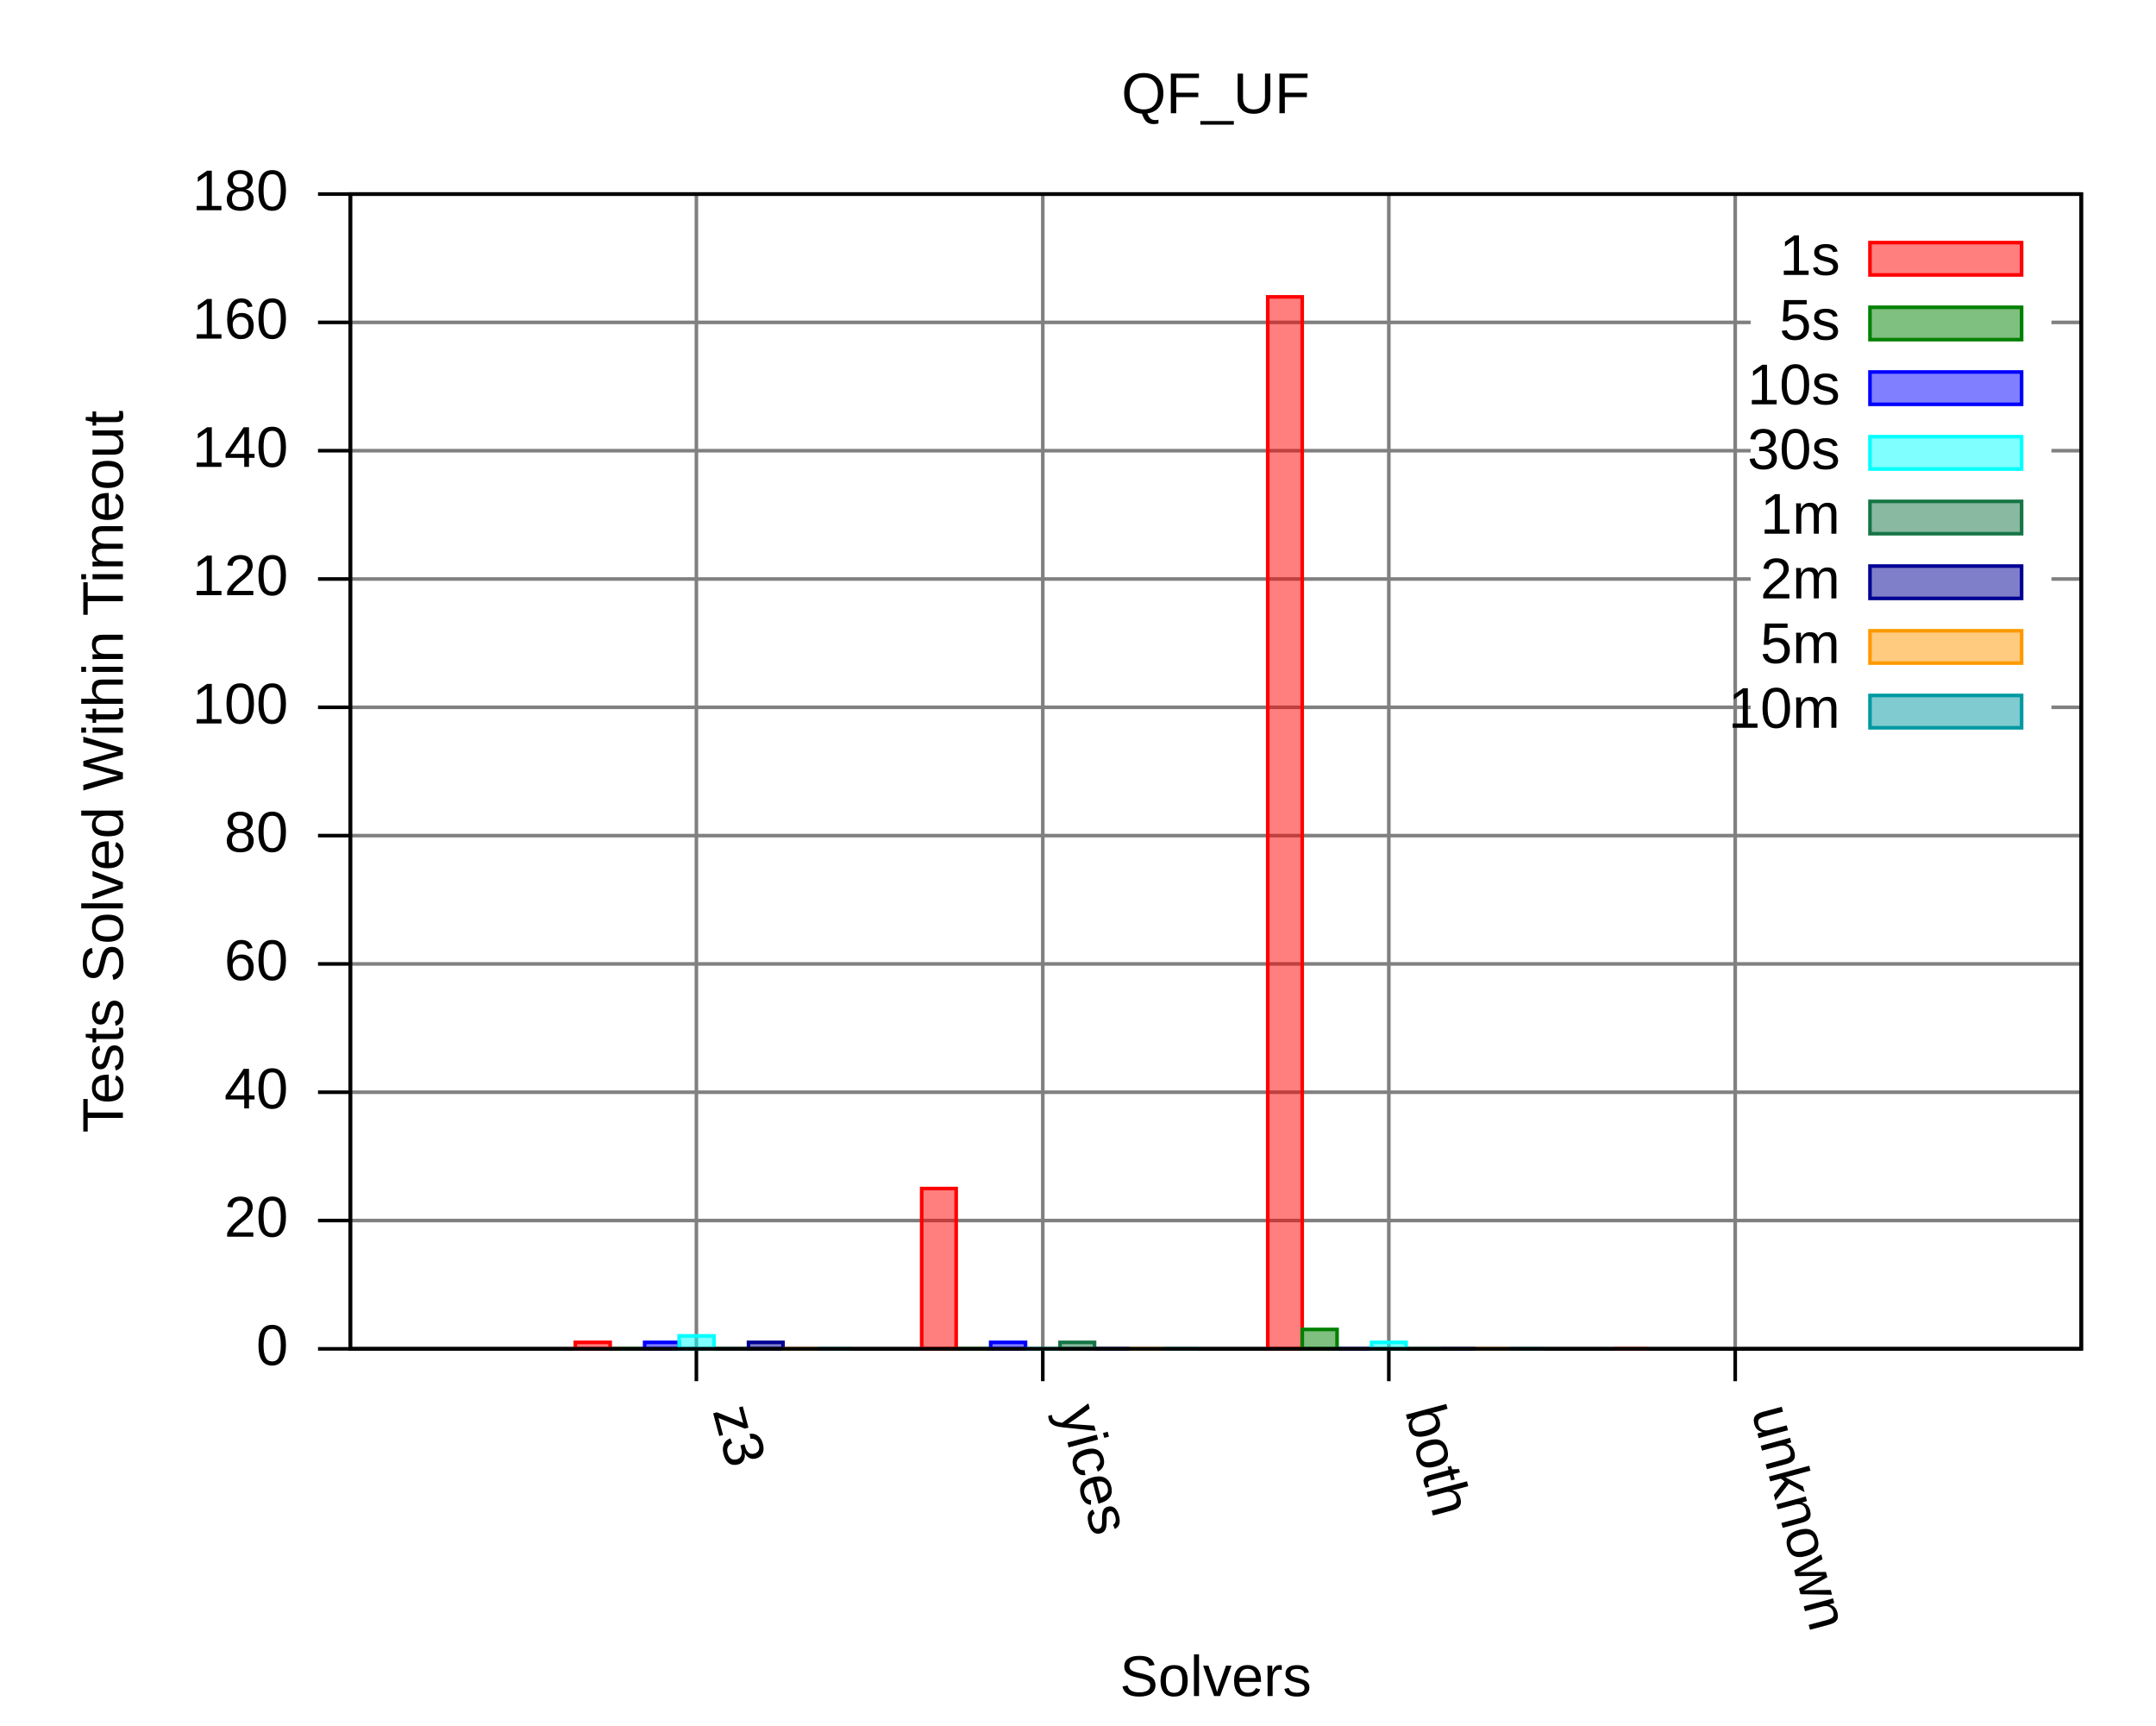
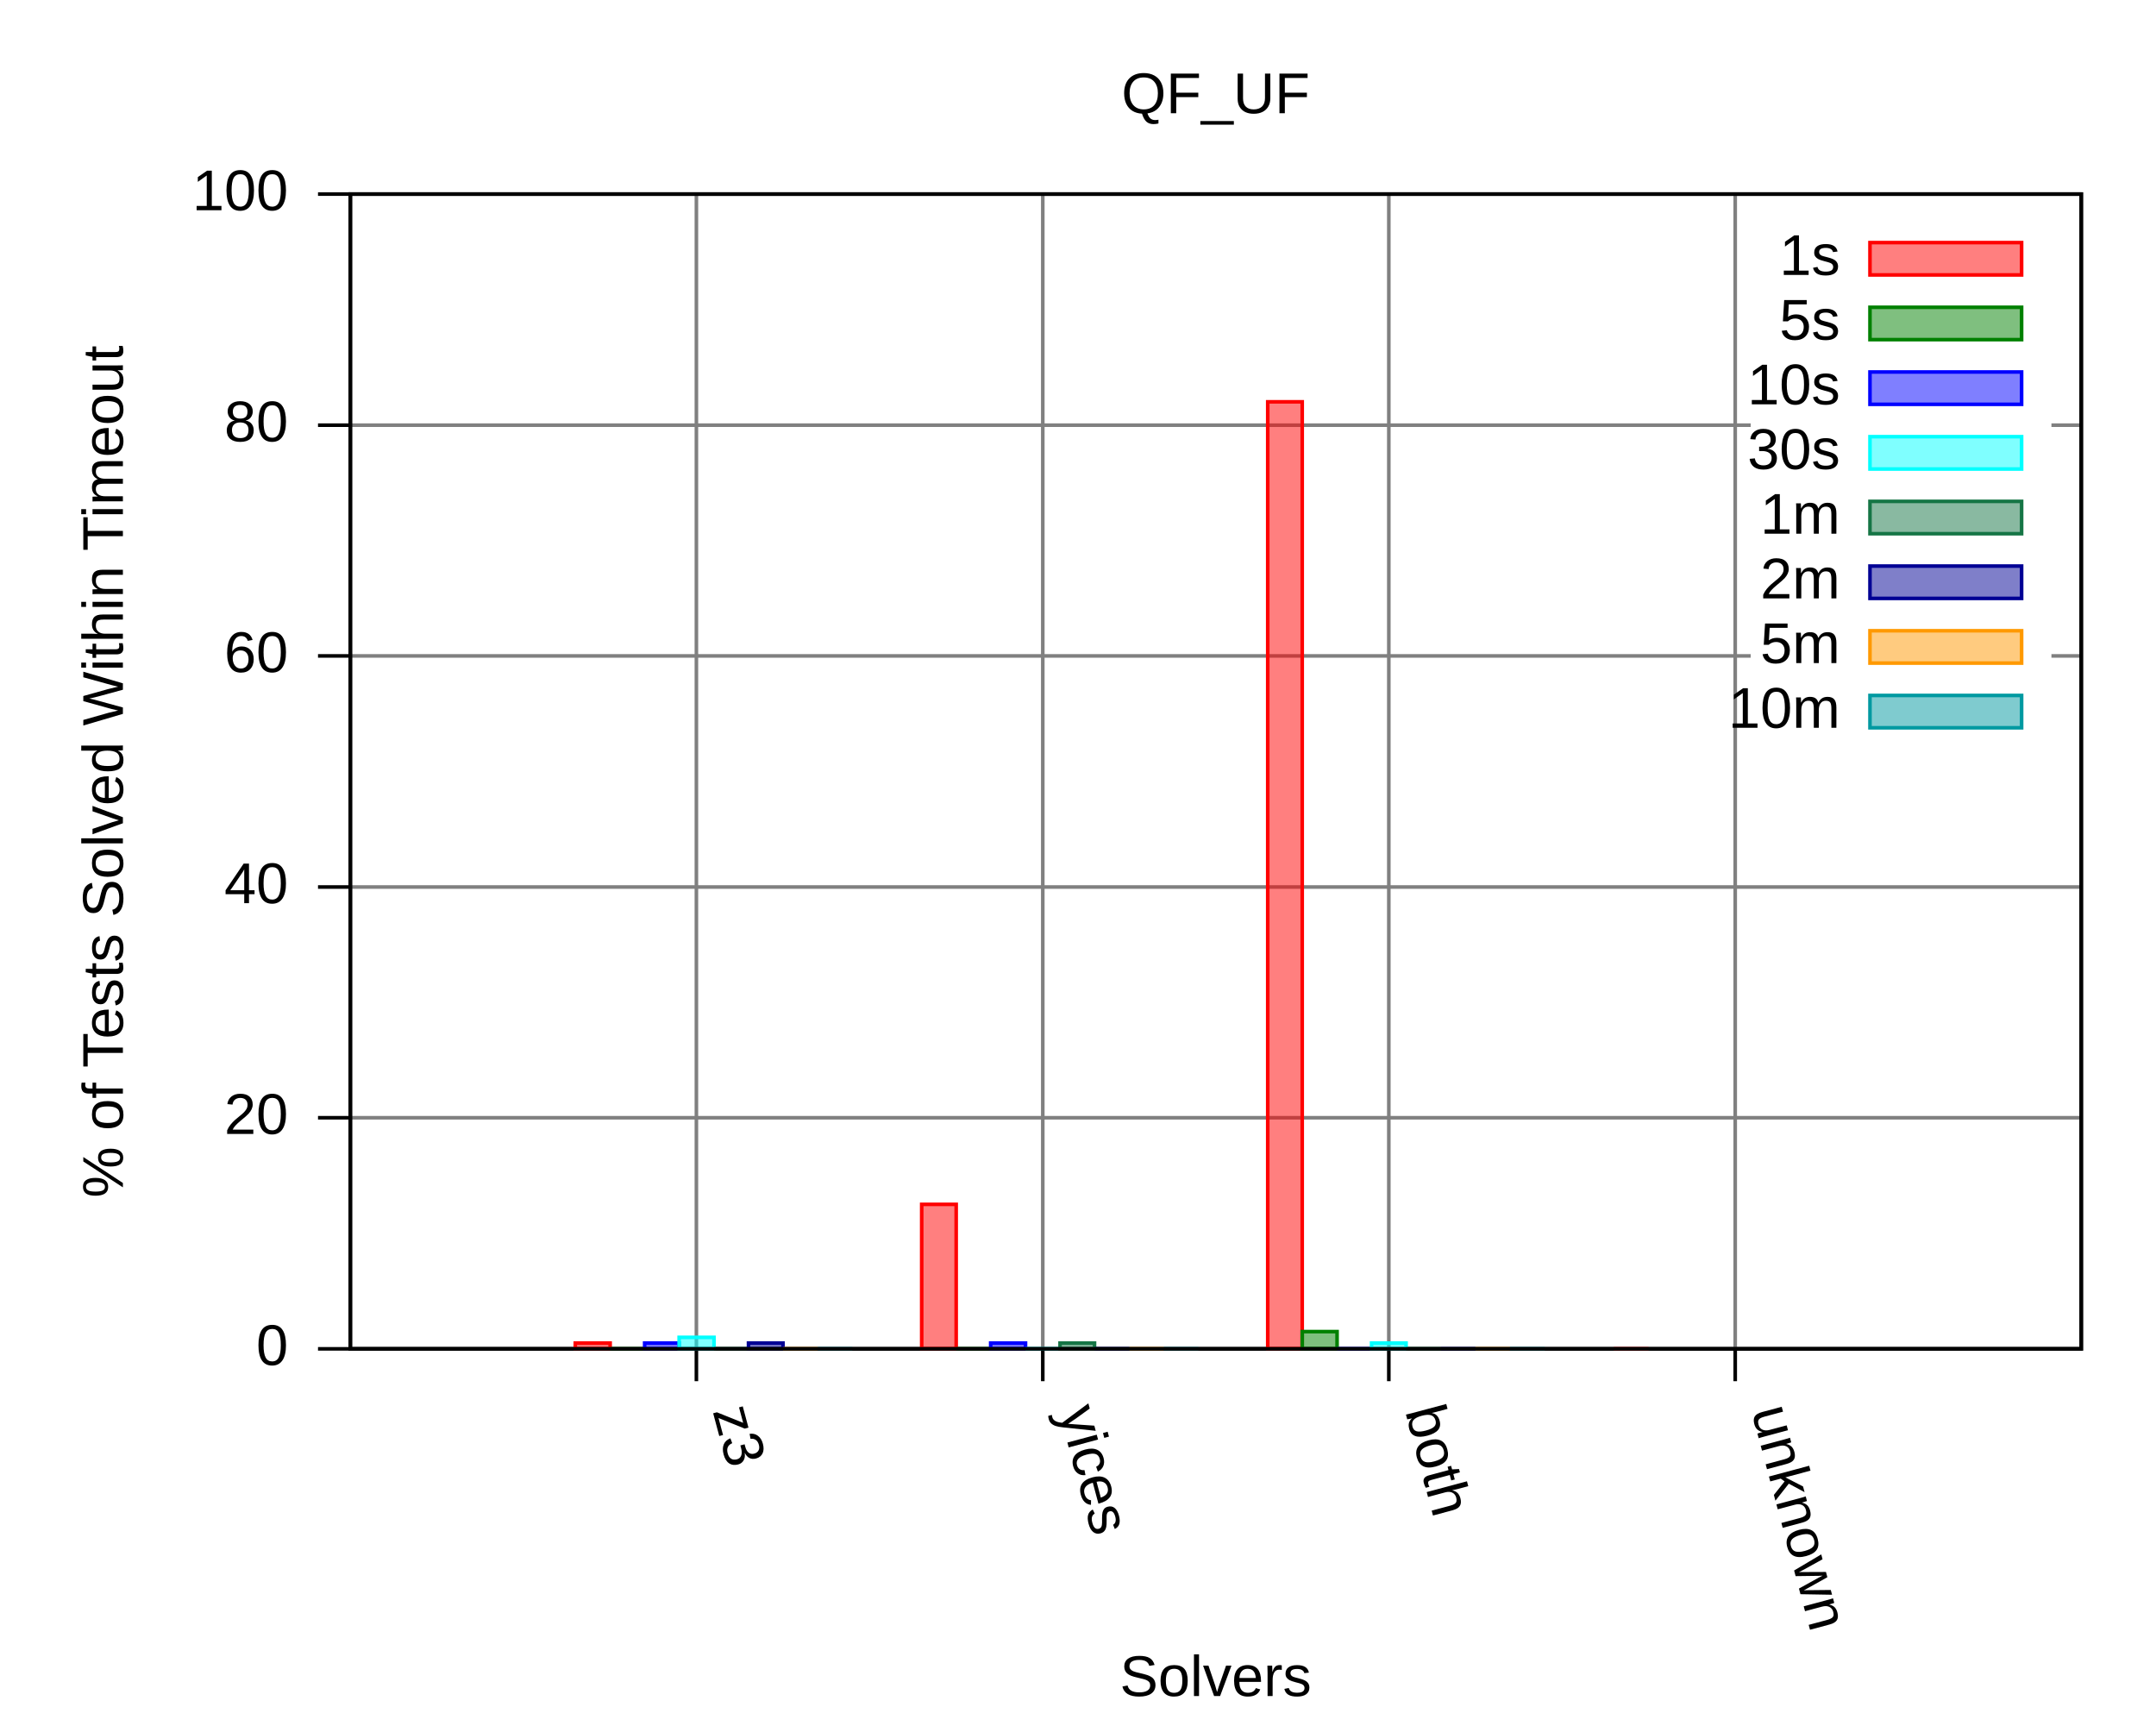
<svg xmlns="http://www.w3.org/2000/svg" xmlns:xlink="http://www.w3.org/1999/xlink" width="600" height="480" viewBox="0 0 600 480">
  <defs>
    <circle id="gpDot" r="0.5" stroke-width="0.5" />
    <path id="gpPt0" stroke-width="0.222" stroke="currentColor" d="M-1,0 h2 M0,-1 v2" />
    <path id="gpPt1" stroke-width="0.222" stroke="currentColor" d="M-1,-1 L1,1 M1,-1 L-1,1" />
    <path id="gpPt2" stroke-width="0.222" stroke="currentColor" d="M-1,0 L1,0 M0,-1 L0,1 M-1,-1 L1,1 M-1,1 L1,-1" />
    <rect id="gpPt3" stroke-width="0.222" stroke="currentColor" x="-1" y="-1" width="2" height="2" />
    <rect id="gpPt4" stroke-width="0.222" stroke="currentColor" fill="currentColor" x="-1" y="-1" width="2" height="2" />
    <circle id="gpPt5" stroke-width="0.222" stroke="currentColor" cx="0" cy="0" r="1" />
    <use xlink:href="#gpPt5" id="gpPt6" fill="currentColor" stroke="none" />
    <path id="gpPt7" stroke-width="0.222" stroke="currentColor" d="M0,-1.33 L-1.33,0.67 L1.33,0.67 z" />
    <use xlink:href="#gpPt7" id="gpPt8" fill="currentColor" stroke="none" />
    <use xlink:href="#gpPt7" id="gpPt9" stroke="currentColor" transform="rotate(180)" />
    <use xlink:href="#gpPt9" id="gpPt10" fill="currentColor" stroke="none" />
    <use xlink:href="#gpPt3" id="gpPt11" stroke="currentColor" transform="rotate(45)" />
    <use xlink:href="#gpPt11" id="gpPt12" fill="currentColor" stroke="none" />
  </defs>
  <g style="fill:none; color:white; stroke:currentColor; stroke-width:1.00; stroke-linecap:butt; stroke-linejoin:miter">
</g>
  <g style="fill:none; color:black; stroke:currentColor; stroke-width:1.00; stroke-linecap:butt; stroke-linejoin:miter">
</g>
  <g style="fill:none; color:gray; stroke:currentColor; stroke-width:1.00; stroke-linecap:butt; stroke-linejoin:miter">
    <path d="M97.5,375.3 L579.2,375.3 " />
  </g>
  <g style="fill:none; color:black; stroke:currentColor; stroke-width:1.00; stroke-linecap:butt; stroke-linejoin:miter">
    <path d="M97.5,375.3 L88.5,375.3 " />
    <g transform="translate(80.2,379.8)" style="stroke:none; fill:black; font-family:Arial; font-size:12.00pt; text-anchor:end">
      <text> 0</text>
    </g>
  </g>
  <g style="fill:none; color:gray; stroke:currentColor; stroke-width:1.00; stroke-linecap:butt; stroke-linejoin:miter">
-     <path d="M97.5,339.6 L579.2,339.6 " />
-   </g>
-   <g style="fill:none; color:black; stroke:currentColor; stroke-width:1.00; stroke-linecap:butt; stroke-linejoin:miter">
-     <path d="M97.5,339.6 L88.5,339.6 " />
-     <g transform="translate(80.2,344.1)" style="stroke:none; fill:black; font-family:Arial; font-size:12.00pt; text-anchor:end">
+     <path d="M97.5,311.0 L579.2,311.0 " />
+   </g>
+   <g style="fill:none; color:black; stroke:currentColor; stroke-width:1.00; stroke-linecap:butt; stroke-linejoin:miter">
+     <path d="M97.5,311.0 L88.5,311.0 " />
+     <g transform="translate(80.2,315.5)" style="stroke:none; fill:black; font-family:Arial; font-size:12.00pt; text-anchor:end">
      <text> 20</text>
    </g>
  </g>
  <g style="fill:none; color:gray; stroke:currentColor; stroke-width:1.00; stroke-linecap:butt; stroke-linejoin:miter">
-     <path d="M97.5,303.9 L579.2,303.9 " />
-   </g>
-   <g style="fill:none; color:black; stroke:currentColor; stroke-width:1.00; stroke-linecap:butt; stroke-linejoin:miter">
-     <path d="M97.5,303.9 L88.5,303.9 " />
-     <g transform="translate(80.2,308.4)" style="stroke:none; fill:black; font-family:Arial; font-size:12.00pt; text-anchor:end">
+     <path d="M97.5,246.8 L579.2,246.8 " />
+   </g>
+   <g style="fill:none; color:black; stroke:currentColor; stroke-width:1.00; stroke-linecap:butt; stroke-linejoin:miter">
+     <path d="M97.5,246.8 L88.5,246.8 " />
+     <g transform="translate(80.2,251.3)" style="stroke:none; fill:black; font-family:Arial; font-size:12.00pt; text-anchor:end">
      <text> 40</text>
    </g>
  </g>
  <g style="fill:none; color:gray; stroke:currentColor; stroke-width:1.00; stroke-linecap:butt; stroke-linejoin:miter">
-     <path d="M97.5,268.2 L579.2,268.2 " />
-   </g>
-   <g style="fill:none; color:black; stroke:currentColor; stroke-width:1.00; stroke-linecap:butt; stroke-linejoin:miter">
-     <path d="M97.5,268.2 L88.5,268.2 " />
-     <g transform="translate(80.2,272.7)" style="stroke:none; fill:black; font-family:Arial; font-size:12.00pt; text-anchor:end">
+     <path d="M97.5,182.5 L487.2,182.5 M570.9,182.5 L579.2,182.5 " />
+   </g>
+   <g style="fill:none; color:black; stroke:currentColor; stroke-width:1.00; stroke-linecap:butt; stroke-linejoin:miter">
+     <path d="M97.5,182.5 L88.5,182.5 " />
+     <g transform="translate(80.2,187.0)" style="stroke:none; fill:black; font-family:Arial; font-size:12.00pt; text-anchor:end">
      <text> 60</text>
    </g>
  </g>
  <g style="fill:none; color:gray; stroke:currentColor; stroke-width:1.00; stroke-linecap:butt; stroke-linejoin:miter">
-     <path d="M97.5,232.5 L579.2,232.5 " />
-   </g>
-   <g style="fill:none; color:black; stroke:currentColor; stroke-width:1.00; stroke-linecap:butt; stroke-linejoin:miter">
-     <path d="M97.5,232.5 L88.5,232.5 " />
-     <g transform="translate(80.2,237.0)" style="stroke:none; fill:black; font-family:Arial; font-size:12.00pt; text-anchor:end">
+     <path d="M97.5,118.3 L487.2,118.3 M570.9,118.3 L579.2,118.3 " />
+   </g>
+   <g style="fill:none; color:black; stroke:currentColor; stroke-width:1.00; stroke-linecap:butt; stroke-linejoin:miter">
+     <path d="M97.5,118.3 L88.5,118.3 " />
+     <g transform="translate(80.2,122.8)" style="stroke:none; fill:black; font-family:Arial; font-size:12.00pt; text-anchor:end">
      <text> 80</text>
-     </g>
-   </g>
-   <g style="fill:none; color:gray; stroke:currentColor; stroke-width:1.00; stroke-linecap:butt; stroke-linejoin:miter">
-     <path d="M97.5,196.8 L487.2,196.8 M570.9,196.8 L579.2,196.8 " />
-   </g>
-   <g style="fill:none; color:black; stroke:currentColor; stroke-width:1.00; stroke-linecap:butt; stroke-linejoin:miter">
-     <path d="M97.5,196.8 L88.5,196.8 " />
-     <g transform="translate(80.2,201.3)" style="stroke:none; fill:black; font-family:Arial; font-size:12.00pt; text-anchor:end">
-       <text> 100</text>
-     </g>
-   </g>
-   <g style="fill:none; color:gray; stroke:currentColor; stroke-width:1.00; stroke-linecap:butt; stroke-linejoin:miter">
-     <path d="M97.5,161.1 L487.2,161.1 M570.9,161.1 L579.2,161.1 " />
-   </g>
-   <g style="fill:none; color:black; stroke:currentColor; stroke-width:1.00; stroke-linecap:butt; stroke-linejoin:miter">
-     <path d="M97.5,161.1 L88.5,161.1 " />
-     <g transform="translate(80.2,165.6)" style="stroke:none; fill:black; font-family:Arial; font-size:12.00pt; text-anchor:end">
-       <text> 120</text>
-     </g>
-   </g>
-   <g style="fill:none; color:gray; stroke:currentColor; stroke-width:1.00; stroke-linecap:butt; stroke-linejoin:miter">
-     <path d="M97.5,125.4 L487.2,125.4 M570.9,125.4 L579.2,125.4 " />
-   </g>
-   <g style="fill:none; color:black; stroke:currentColor; stroke-width:1.00; stroke-linecap:butt; stroke-linejoin:miter">
-     <path d="M97.5,125.4 L88.5,125.4 " />
-     <g transform="translate(80.2,129.9)" style="stroke:none; fill:black; font-family:Arial; font-size:12.00pt; text-anchor:end">
-       <text> 140</text>
-     </g>
-   </g>
-   <g style="fill:none; color:gray; stroke:currentColor; stroke-width:1.00; stroke-linecap:butt; stroke-linejoin:miter">
-     <path d="M97.5,89.7 L487.2,89.7 M570.9,89.7 L579.2,89.7 " />
-   </g>
-   <g style="fill:none; color:black; stroke:currentColor; stroke-width:1.00; stroke-linecap:butt; stroke-linejoin:miter">
-     <path d="M97.5,89.7 L88.5,89.7 " />
-     <g transform="translate(80.2,94.2)" style="stroke:none; fill:black; font-family:Arial; font-size:12.00pt; text-anchor:end">
-       <text> 160</text>
    </g>
  </g>
  <g style="fill:none; color:gray; stroke:currentColor; stroke-width:1.00; stroke-linecap:butt; stroke-linejoin:miter">
    <path d="M97.5,54.0 L579.2,54.0 " />
  </g>
  <g style="fill:none; color:black; stroke:currentColor; stroke-width:1.00; stroke-linecap:butt; stroke-linejoin:miter">
    <path d="M97.5,54.0 L88.5,54.0 " />
    <g transform="translate(80.2,58.5)" style="stroke:none; fill:black; font-family:Arial; font-size:12.00pt; text-anchor:end">
-       <text> 180</text>
+       <text> 100</text>
    </g>
  </g>
  <g style="fill:none; color:gray; stroke:currentColor; stroke-width:1.00; stroke-linecap:butt; stroke-linejoin:miter">
    <path d="M193.8,375.3 L193.8,54.0 " />
  </g>
  <g style="fill:none; color:black; stroke:currentColor; stroke-width:1.00; stroke-linecap:butt; stroke-linejoin:miter">
    <path d="M193.8,375.3 L193.8,384.3 " />
    <g transform="translate(198.3,392.6) rotate(75)" style="stroke:none; fill:black; font-family:Arial; font-size:12.00pt; text-anchor:start">
      <text>z3</text>
    </g>
  </g>
  <g style="fill:none; color:gray; stroke:currentColor; stroke-width:1.00; stroke-linecap:butt; stroke-linejoin:miter">
    <path d="M290.2,375.3 L290.2,54.0 " />
  </g>
  <g style="fill:none; color:black; stroke:currentColor; stroke-width:1.00; stroke-linecap:butt; stroke-linejoin:miter">
    <path d="M290.2,375.3 L290.2,384.3 " />
    <g transform="translate(294.7,392.6) rotate(75)" style="stroke:none; fill:black; font-family:Arial; font-size:12.00pt; text-anchor:start">
      <text>yices</text>
    </g>
  </g>
  <g style="fill:none; color:gray; stroke:currentColor; stroke-width:1.00; stroke-linecap:butt; stroke-linejoin:miter">
    <path d="M386.5,375.3 L386.5,54.0 " />
  </g>
  <g style="fill:none; color:black; stroke:currentColor; stroke-width:1.00; stroke-linecap:butt; stroke-linejoin:miter">
    <path d="M386.5,375.3 L386.5,384.3 " />
    <g transform="translate(391.0,392.6) rotate(75)" style="stroke:none; fill:black; font-family:Arial; font-size:12.00pt; text-anchor:start">
      <text>both</text>
    </g>
  </g>
  <g style="fill:none; color:gray; stroke:currentColor; stroke-width:1.00; stroke-linecap:butt; stroke-linejoin:miter">
    <path d="M482.9,375.3 L482.9,54.0 " />
  </g>
  <g style="fill:none; color:black; stroke:currentColor; stroke-width:1.00; stroke-linecap:butt; stroke-linejoin:miter">
    <path d="M482.9,375.3 L482.9,384.3 " />
    <g transform="translate(487.4,392.6) rotate(75)" style="stroke:none; fill:black; font-family:Arial; font-size:12.00pt; text-anchor:start">
      <text>unknown</text>
    </g>
    <path d="M97.5,54.0 L97.5,375.3 L579.2,375.3 L579.2,54.0 L97.5,54.0 Z " />
    <g transform="translate(34.2,214.7) rotate(-90)" style="stroke:none; fill:black; font-family:Arial; font-size:12.00pt; text-anchor:middle">
-       <text>Tests Solved Within Timeout</text>
+       <text>% of Tests Solved Within Timeout</text>
    </g>
    <g transform="translate(338.3,471.9)" style="stroke:none; fill:black; font-family:Arial; font-size:12.00pt; text-anchor:middle">
      <text>Solvers</text>
    </g>
    <g transform="translate(338.3,31.5)" style="stroke:none; fill:black; font-family:Arial; font-size:12.00pt; text-anchor:middle">
      <text>QF_UF</text>
    </g>
  </g>
  <g style="fill:none; color:red; stroke:currentColor; stroke-width:1.00; stroke-linecap:butt; stroke-linejoin:miter">
</g>
  <g style="fill:none; color:black; stroke:currentColor; stroke-width:1.00; stroke-linecap:butt; stroke-linejoin:miter">
    <g transform="translate(512.1,76.5)" style="stroke:none; fill:black; font-family:Arial; font-size:12.00pt; text-anchor:end">
      <text>1s</text>
    </g>
  </g>
  <g style="fill:none; color:red; stroke:currentColor; stroke-width:1.00; stroke-linecap:butt; stroke-linejoin:miter">
    <g style="stroke:none; shape-rendering:crispEdges">
      <polygon fill="currentColor" fill-opacity="0.5" points="520.4,76.5 562.6,76.5 562.6,67.5 520.4,67.5 " />
    </g>
    <path d="M520.4,76.5 L562.6,76.5 L562.6,67.5 L520.4,67.5 L520.4,76.5 Z " />
    <g style="stroke:none; shape-rendering:crispEdges">
-       <polygon fill="currentColor" fill-opacity="0.5" points="160.1,375.3 169.9,375.3 169.9,373.4 160.1,373.4 " />
-     </g>
-     <path d="M160.1,375.3 L160.1,373.5 L169.8,373.5 L169.8,375.3 L160.1,375.3 Z " />
-     <g style="stroke:none; shape-rendering:crispEdges">
-       <polygon fill="currentColor" fill-opacity="0.5" points="256.5,375.3 266.2,375.3 266.2,330.6 256.5,330.6 " />
-     </g>
-     <path d="M256.5,375.3 L256.5,330.7 L266.1,330.7 L266.1,375.3 L256.5,375.3 Z " />
-     <g style="stroke:none; shape-rendering:crispEdges">
-       <polygon fill="currentColor" fill-opacity="0.5" points="352.8,375.3 362.5,375.3 362.5,82.5 352.8,82.5 " />
-     </g>
-     <path d="M352.8,375.3 L352.8,82.6 L362.4,82.6 L362.4,375.3 L352.8,375.3 Z " />
+       <polygon fill="currentColor" fill-opacity="0.5" points="160.1,375.3 169.9,375.3 169.9,373.6 160.1,373.6 " />
+     </g>
+     <path d="M160.1,375.3 L160.1,373.7 L169.8,373.7 L169.8,375.3 L160.1,375.3 Z " />
+     <g style="stroke:none; shape-rendering:crispEdges">
+       <polygon fill="currentColor" fill-opacity="0.5" points="256.5,375.3 266.2,375.3 266.2,335.0 256.5,335.0 " />
+     </g>
+     <path d="M256.5,375.3 L256.5,335.1 L266.1,335.1 L266.1,375.3 L256.5,375.3 Z " />
+     <g style="stroke:none; shape-rendering:crispEdges">
+       <polygon fill="currentColor" fill-opacity="0.5" points="352.8,375.3 362.5,375.3 362.5,111.7 352.8,111.7 " />
+     </g>
+     <path d="M352.8,375.3 L352.8,111.8 L362.4,111.8 L362.4,375.3 L352.8,375.3 Z " />
    <g style="stroke:none; shape-rendering:crispEdges">
      <polygon fill="currentColor" fill-opacity="0.5" points="449.1,375.3 458.9,375.3 458.9,375.2 449.1,375.2 " />
    </g>
    <path d="M449.1,375.3 L458.8,375.3 L449.1,375.3 Z " />
  </g>
  <g style="fill:none; color:green; stroke:currentColor; stroke-width:1.00; stroke-linecap:butt; stroke-linejoin:miter">
</g>
  <g style="fill:none; color:black; stroke:currentColor; stroke-width:1.00; stroke-linecap:butt; stroke-linejoin:miter">
    <g transform="translate(512.1,94.5)" style="stroke:none; fill:black; font-family:Arial; font-size:12.00pt; text-anchor:end">
      <text>5s</text>
    </g>
  </g>
  <g style="fill:none; color:green; stroke:currentColor; stroke-width:1.00; stroke-linecap:butt; stroke-linejoin:miter">
    <g style="stroke:none; shape-rendering:crispEdges">
      <polygon fill="currentColor" fill-opacity="0.5" points="520.4,94.5 562.6,94.5 562.6,85.5 520.4,85.5 " />
    </g>
    <path d="M520.4,94.5 L562.6,94.5 L562.6,85.5 L520.4,85.5 L520.4,94.5 Z " />
    <g style="stroke:none; shape-rendering:crispEdges">
      <polygon fill="currentColor" fill-opacity="0.5" points="169.8,375.3 179.5,375.3 179.5,375.2 169.8,375.2 " />
    </g>
    <path d="M169.8,375.3 L179.4,375.3 L169.8,375.3 Z " />
    <g style="stroke:none; shape-rendering:crispEdges">
      <polygon fill="currentColor" fill-opacity="0.5" points="266.1,375.3 275.8,375.3 275.8,375.2 266.1,375.2 " />
    </g>
    <path d="M266.1,375.3 L275.7,375.3 L266.1,375.3 Z " />
    <g style="stroke:none; shape-rendering:crispEdges">
-       <polygon fill="currentColor" fill-opacity="0.5" points="362.4,375.3 372.2,375.3 372.2,369.8 362.4,369.8 " />
-     </g>
-     <path d="M362.4,375.3 L362.4,369.9 L372.1,369.9 L372.1,375.3 L362.4,375.3 Z " />
+       <polygon fill="currentColor" fill-opacity="0.5" points="362.4,375.3 372.2,375.3 372.2,370.4 362.4,370.4 " />
+     </g>
+     <path d="M362.4,375.3 L362.4,370.5 L372.1,370.5 L372.1,375.3 L362.4,375.3 Z " />
  </g>
  <g style="fill:none; color:blue; stroke:currentColor; stroke-width:1.00; stroke-linecap:butt; stroke-linejoin:miter">
</g>
  <g style="fill:none; color:black; stroke:currentColor; stroke-width:1.00; stroke-linecap:butt; stroke-linejoin:miter">
    <g transform="translate(512.1,112.5)" style="stroke:none; fill:black; font-family:Arial; font-size:12.00pt; text-anchor:end">
      <text>10s</text>
    </g>
  </g>
  <g style="fill:none; color:blue; stroke:currentColor; stroke-width:1.00; stroke-linecap:butt; stroke-linejoin:miter">
    <g style="stroke:none; shape-rendering:crispEdges">
      <polygon fill="currentColor" fill-opacity="0.5" points="520.4,112.5 562.6,112.5 562.6,103.5 520.4,103.5 " />
    </g>
    <path d="M520.4,112.5 L562.6,112.5 L562.6,103.5 L520.4,103.5 L520.4,112.5 Z " />
    <g style="stroke:none; shape-rendering:crispEdges">
-       <polygon fill="currentColor" fill-opacity="0.5" points="179.4,375.3 189.1,375.3 189.1,373.4 179.4,373.4 " />
-     </g>
-     <path d="M179.4,375.3 L179.4,373.5 L189.0,373.5 L189.0,375.3 L179.4,375.3 Z " />
-     <g style="stroke:none; shape-rendering:crispEdges">
-       <polygon fill="currentColor" fill-opacity="0.5" points="275.7,375.3 285.5,375.3 285.5,373.4 275.7,373.4 " />
-     </g>
-     <path d="M275.7,375.3 L275.7,373.5 L285.4,373.5 L285.4,375.3 L275.7,375.3 Z " />
+       <polygon fill="currentColor" fill-opacity="0.5" points="179.4,375.3 189.1,375.3 189.1,373.6 179.4,373.6 " />
+     </g>
+     <path d="M179.4,375.3 L179.4,373.7 L189.0,373.7 L189.0,375.3 L179.4,375.3 Z " />
+     <g style="stroke:none; shape-rendering:crispEdges">
+       <polygon fill="currentColor" fill-opacity="0.5" points="275.7,375.3 285.5,375.3 285.5,373.6 275.7,373.6 " />
+     </g>
+     <path d="M275.7,375.3 L275.7,373.7 L285.4,373.7 L285.4,375.3 L275.7,375.3 Z " />
    <g style="stroke:none; shape-rendering:crispEdges">
      <polygon fill="currentColor" fill-opacity="0.5" points="372.1,375.3 381.8,375.3 381.8,375.2 372.1,375.2 " />
    </g>
    <path d="M372.1,375.3 L381.7,375.3 L372.1,375.3 Z " />
  </g>
  <g style="fill:none; color:cyan; stroke:currentColor; stroke-width:1.00; stroke-linecap:butt; stroke-linejoin:miter">
</g>
  <g style="fill:none; color:black; stroke:currentColor; stroke-width:1.00; stroke-linecap:butt; stroke-linejoin:miter">
    <g transform="translate(512.1,130.5)" style="stroke:none; fill:black; font-family:Arial; font-size:12.00pt; text-anchor:end">
      <text>30s</text>
    </g>
  </g>
  <g style="fill:none; color:cyan; stroke:currentColor; stroke-width:1.00; stroke-linecap:butt; stroke-linejoin:miter">
    <g style="stroke:none; shape-rendering:crispEdges">
      <polygon fill="currentColor" fill-opacity="0.5" points="520.4,130.5 562.6,130.5 562.6,121.5 520.4,121.5 " />
    </g>
    <path d="M520.4,130.5 L562.6,130.5 L562.6,121.5 L520.4,121.5 L520.4,130.5 Z " />
    <g style="stroke:none; shape-rendering:crispEdges">
-       <polygon fill="currentColor" fill-opacity="0.5" points="189.0,375.3 198.8,375.3 198.8,371.6 189.0,371.6 " />
-     </g>
-     <path d="M189.0,375.3 L189.0,371.7 L198.7,371.7 L198.7,375.3 L189.0,375.3 Z " />
+       <polygon fill="currentColor" fill-opacity="0.5" points="189.0,375.3 198.8,375.3 198.8,372.0 189.0,372.0 " />
+     </g>
+     <path d="M189.0,375.3 L189.0,372.1 L198.7,372.1 L198.7,375.3 L189.0,375.3 Z " />
    <g style="stroke:none; shape-rendering:crispEdges">
      <polygon fill="currentColor" fill-opacity="0.5" points="285.4,375.3 295.1,375.3 295.1,375.2 285.4,375.2 " />
    </g>
    <path d="M285.4,375.3 L295.0,375.3 L285.4,375.3 Z " />
    <g style="stroke:none; shape-rendering:crispEdges">
-       <polygon fill="currentColor" fill-opacity="0.5" points="381.7,375.3 391.4,375.3 391.4,373.4 381.7,373.4 " />
-     </g>
-     <path d="M381.7,375.3 L381.7,373.5 L391.3,373.5 L391.3,375.3 L381.7,375.3 Z " />
+       <polygon fill="currentColor" fill-opacity="0.5" points="381.7,375.3 391.4,375.3 391.4,373.6 381.7,373.6 " />
+     </g>
+     <path d="M381.7,375.3 L381.7,373.7 L391.3,373.7 L391.3,375.3 L381.7,375.3 Z " />
  </g>
  <g style="fill:none; color:#157545; stroke:currentColor; stroke-width:1.00; stroke-linecap:butt; stroke-linejoin:miter">
</g>
  <g style="fill:none; color:black; stroke:currentColor; stroke-width:1.00; stroke-linecap:butt; stroke-linejoin:miter">
    <g transform="translate(512.1,148.5)" style="stroke:none; fill:black; font-family:Arial; font-size:12.00pt; text-anchor:end">
      <text>1m</text>
    </g>
  </g>
  <g style="fill:none; color:#157545; stroke:currentColor; stroke-width:1.00; stroke-linecap:butt; stroke-linejoin:miter">
    <g style="stroke:none; shape-rendering:crispEdges">
      <polygon fill="currentColor" fill-opacity="0.5" points="520.4,148.5 562.6,148.5 562.6,139.5 520.4,139.5 " />
    </g>
    <path d="M520.4,148.5 L562.6,148.5 L562.6,139.5 L520.4,139.5 L520.4,148.5 Z " />
    <g style="stroke:none; shape-rendering:crispEdges">
      <polygon fill="currentColor" fill-opacity="0.5" points="198.7,375.3 208.4,375.3 208.4,375.2 198.7,375.2 " />
    </g>
    <path d="M198.7,375.3 L208.3,375.3 L198.7,375.3 Z " />
    <g style="stroke:none; shape-rendering:crispEdges">
-       <polygon fill="currentColor" fill-opacity="0.5" points="295.0,375.3 304.7,375.3 304.7,373.4 295.0,373.4 " />
-     </g>
-     <path d="M295.0,375.3 L295.0,373.5 L304.6,373.5 L304.6,375.3 L295.0,375.3 Z " />
+       <polygon fill="currentColor" fill-opacity="0.5" points="295.0,375.3 304.7,375.3 304.7,373.6 295.0,373.6 " />
+     </g>
+     <path d="M295.0,375.3 L295.0,373.7 L304.6,373.7 L304.6,375.3 L295.0,375.3 Z " />
    <g style="stroke:none; shape-rendering:crispEdges">
      <polygon fill="currentColor" fill-opacity="0.5" points="391.3,375.3 401.1,375.3 401.1,375.2 391.3,375.2 " />
    </g>
    <path d="M391.3,375.3 L401.0,375.3 L391.3,375.3 Z " />
  </g>
  <g style="fill:none; color:#000094; stroke:currentColor; stroke-width:1.00; stroke-linecap:butt; stroke-linejoin:miter">
</g>
  <g style="fill:none; color:black; stroke:currentColor; stroke-width:1.00; stroke-linecap:butt; stroke-linejoin:miter">
    <g transform="translate(512.1,166.5)" style="stroke:none; fill:black; font-family:Arial; font-size:12.00pt; text-anchor:end">
      <text>2m</text>
    </g>
  </g>
  <g style="fill:none; color:#000094; stroke:currentColor; stroke-width:1.00; stroke-linecap:butt; stroke-linejoin:miter">
    <g style="stroke:none; shape-rendering:crispEdges">
      <polygon fill="currentColor" fill-opacity="0.5" points="520.4,166.5 562.6,166.5 562.6,157.5 520.4,157.5 " />
    </g>
    <path d="M520.4,166.5 L562.6,166.5 L562.6,157.5 L520.4,157.5 L520.4,166.5 Z " />
    <g style="stroke:none; shape-rendering:crispEdges">
-       <polygon fill="currentColor" fill-opacity="0.5" points="208.3,375.3 218.0,375.3 218.0,373.4 208.3,373.4 " />
-     </g>
-     <path d="M208.3,375.3 L208.3,373.5 L217.9,373.5 L217.9,375.3 L208.3,375.3 Z " />
+       <polygon fill="currentColor" fill-opacity="0.5" points="208.3,375.3 218.0,375.3 218.0,373.6 208.3,373.6 " />
+     </g>
+     <path d="M208.3,375.3 L208.3,373.7 L217.9,373.7 L217.9,375.3 L208.3,375.3 Z " />
    <g style="stroke:none; shape-rendering:crispEdges">
      <polygon fill="currentColor" fill-opacity="0.5" points="304.6,375.3 314.4,375.3 314.4,375.2 304.6,375.2 " />
    </g>
    <path d="M304.6,375.3 L314.3,375.3 L304.6,375.3 Z " />
    <g style="stroke:none; shape-rendering:crispEdges">
      <polygon fill="currentColor" fill-opacity="0.5" points="401.0,375.3 410.7,375.3 410.7,375.2 401.0,375.2 " />
    </g>
    <path d="M401.0,375.3 L410.6,375.3 L401.0,375.3 Z " />
  </g>
  <g style="fill:none; color:#FF9900; stroke:currentColor; stroke-width:1.00; stroke-linecap:butt; stroke-linejoin:miter">
</g>
  <g style="fill:none; color:black; stroke:currentColor; stroke-width:1.00; stroke-linecap:butt; stroke-linejoin:miter">
    <g transform="translate(512.1,184.5)" style="stroke:none; fill:black; font-family:Arial; font-size:12.00pt; text-anchor:end">
      <text>5m</text>
    </g>
  </g>
  <g style="fill:none; color:#FF9900; stroke:currentColor; stroke-width:1.00; stroke-linecap:butt; stroke-linejoin:miter">
    <g style="stroke:none; shape-rendering:crispEdges">
      <polygon fill="currentColor" fill-opacity="0.5" points="520.4,184.5 562.6,184.5 562.6,175.5 520.4,175.5 " />
    </g>
    <path d="M520.4,184.5 L562.6,184.5 L562.6,175.5 L520.4,175.5 L520.4,184.5 Z " />
    <g style="stroke:none; shape-rendering:crispEdges">
      <polygon fill="currentColor" fill-opacity="0.5" points="217.9,375.3 227.7,375.3 227.7,375.2 217.9,375.2 " />
    </g>
    <path d="M217.9,375.3 L227.6,375.3 L217.9,375.3 Z " />
    <g style="stroke:none; shape-rendering:crispEdges">
      <polygon fill="currentColor" fill-opacity="0.5" points="314.3,375.3 324.0,375.3 324.0,375.2 314.3,375.2 " />
    </g>
    <path d="M314.3,375.3 L323.9,375.3 L314.3,375.3 Z " />
    <g style="stroke:none; shape-rendering:crispEdges">
      <polygon fill="currentColor" fill-opacity="0.5" points="410.6,375.3 420.3,375.3 420.3,375.2 410.6,375.2 " />
    </g>
    <path d="M410.6,375.3 L420.2,375.3 L410.6,375.3 Z " />
  </g>
  <g style="fill:none; color:#0099A1; stroke:currentColor; stroke-width:1.00; stroke-linecap:butt; stroke-linejoin:miter">
</g>
  <g style="fill:none; color:black; stroke:currentColor; stroke-width:1.00; stroke-linecap:butt; stroke-linejoin:miter">
    <g transform="translate(512.1,202.5)" style="stroke:none; fill:black; font-family:Arial; font-size:12.00pt; text-anchor:end">
      <text>10m</text>
    </g>
  </g>
  <g style="fill:none; color:#0099A1; stroke:currentColor; stroke-width:1.00; stroke-linecap:butt; stroke-linejoin:miter">
    <g style="stroke:none; shape-rendering:crispEdges">
      <polygon fill="currentColor" fill-opacity="0.5" points="520.4,202.5 562.6,202.5 562.6,193.5 520.4,193.5 " />
    </g>
    <path d="M520.4,202.5 L562.6,202.5 L562.6,193.5 L520.4,193.5 L520.4,202.5 Z " />
    <g style="stroke:none; shape-rendering:crispEdges">
      <polygon fill="currentColor" fill-opacity="0.5" points="227.6,375.3 237.3,375.3 237.3,375.2 227.6,375.2 " />
    </g>
    <path d="M227.6,375.3 L237.2,375.3 L227.6,375.3 Z " />
    <g style="stroke:none; shape-rendering:crispEdges">
      <polygon fill="currentColor" fill-opacity="0.5" points="323.9,375.3 333.6,375.3 333.6,375.2 323.9,375.2 " />
    </g>
    <path d="M323.9,375.3 L333.5,375.3 L323.9,375.3 Z " />
    <g style="stroke:none; shape-rendering:crispEdges">
      <polygon fill="currentColor" fill-opacity="0.5" points="420.2,375.3 430.0,375.3 430.0,375.2 420.2,375.2 " />
    </g>
    <path d="M420.2,375.3 L429.9,375.3 L420.2,375.3 Z " />
  </g>
  <g style="fill:none; color:black; stroke:currentColor; stroke-width:1.00; stroke-linecap:butt; stroke-linejoin:miter">
    <path d="M97.5,54.0 L97.5,375.3 L579.2,375.3 L579.2,54.0 L97.5,54.0 Z " />
  </g>
</svg>
